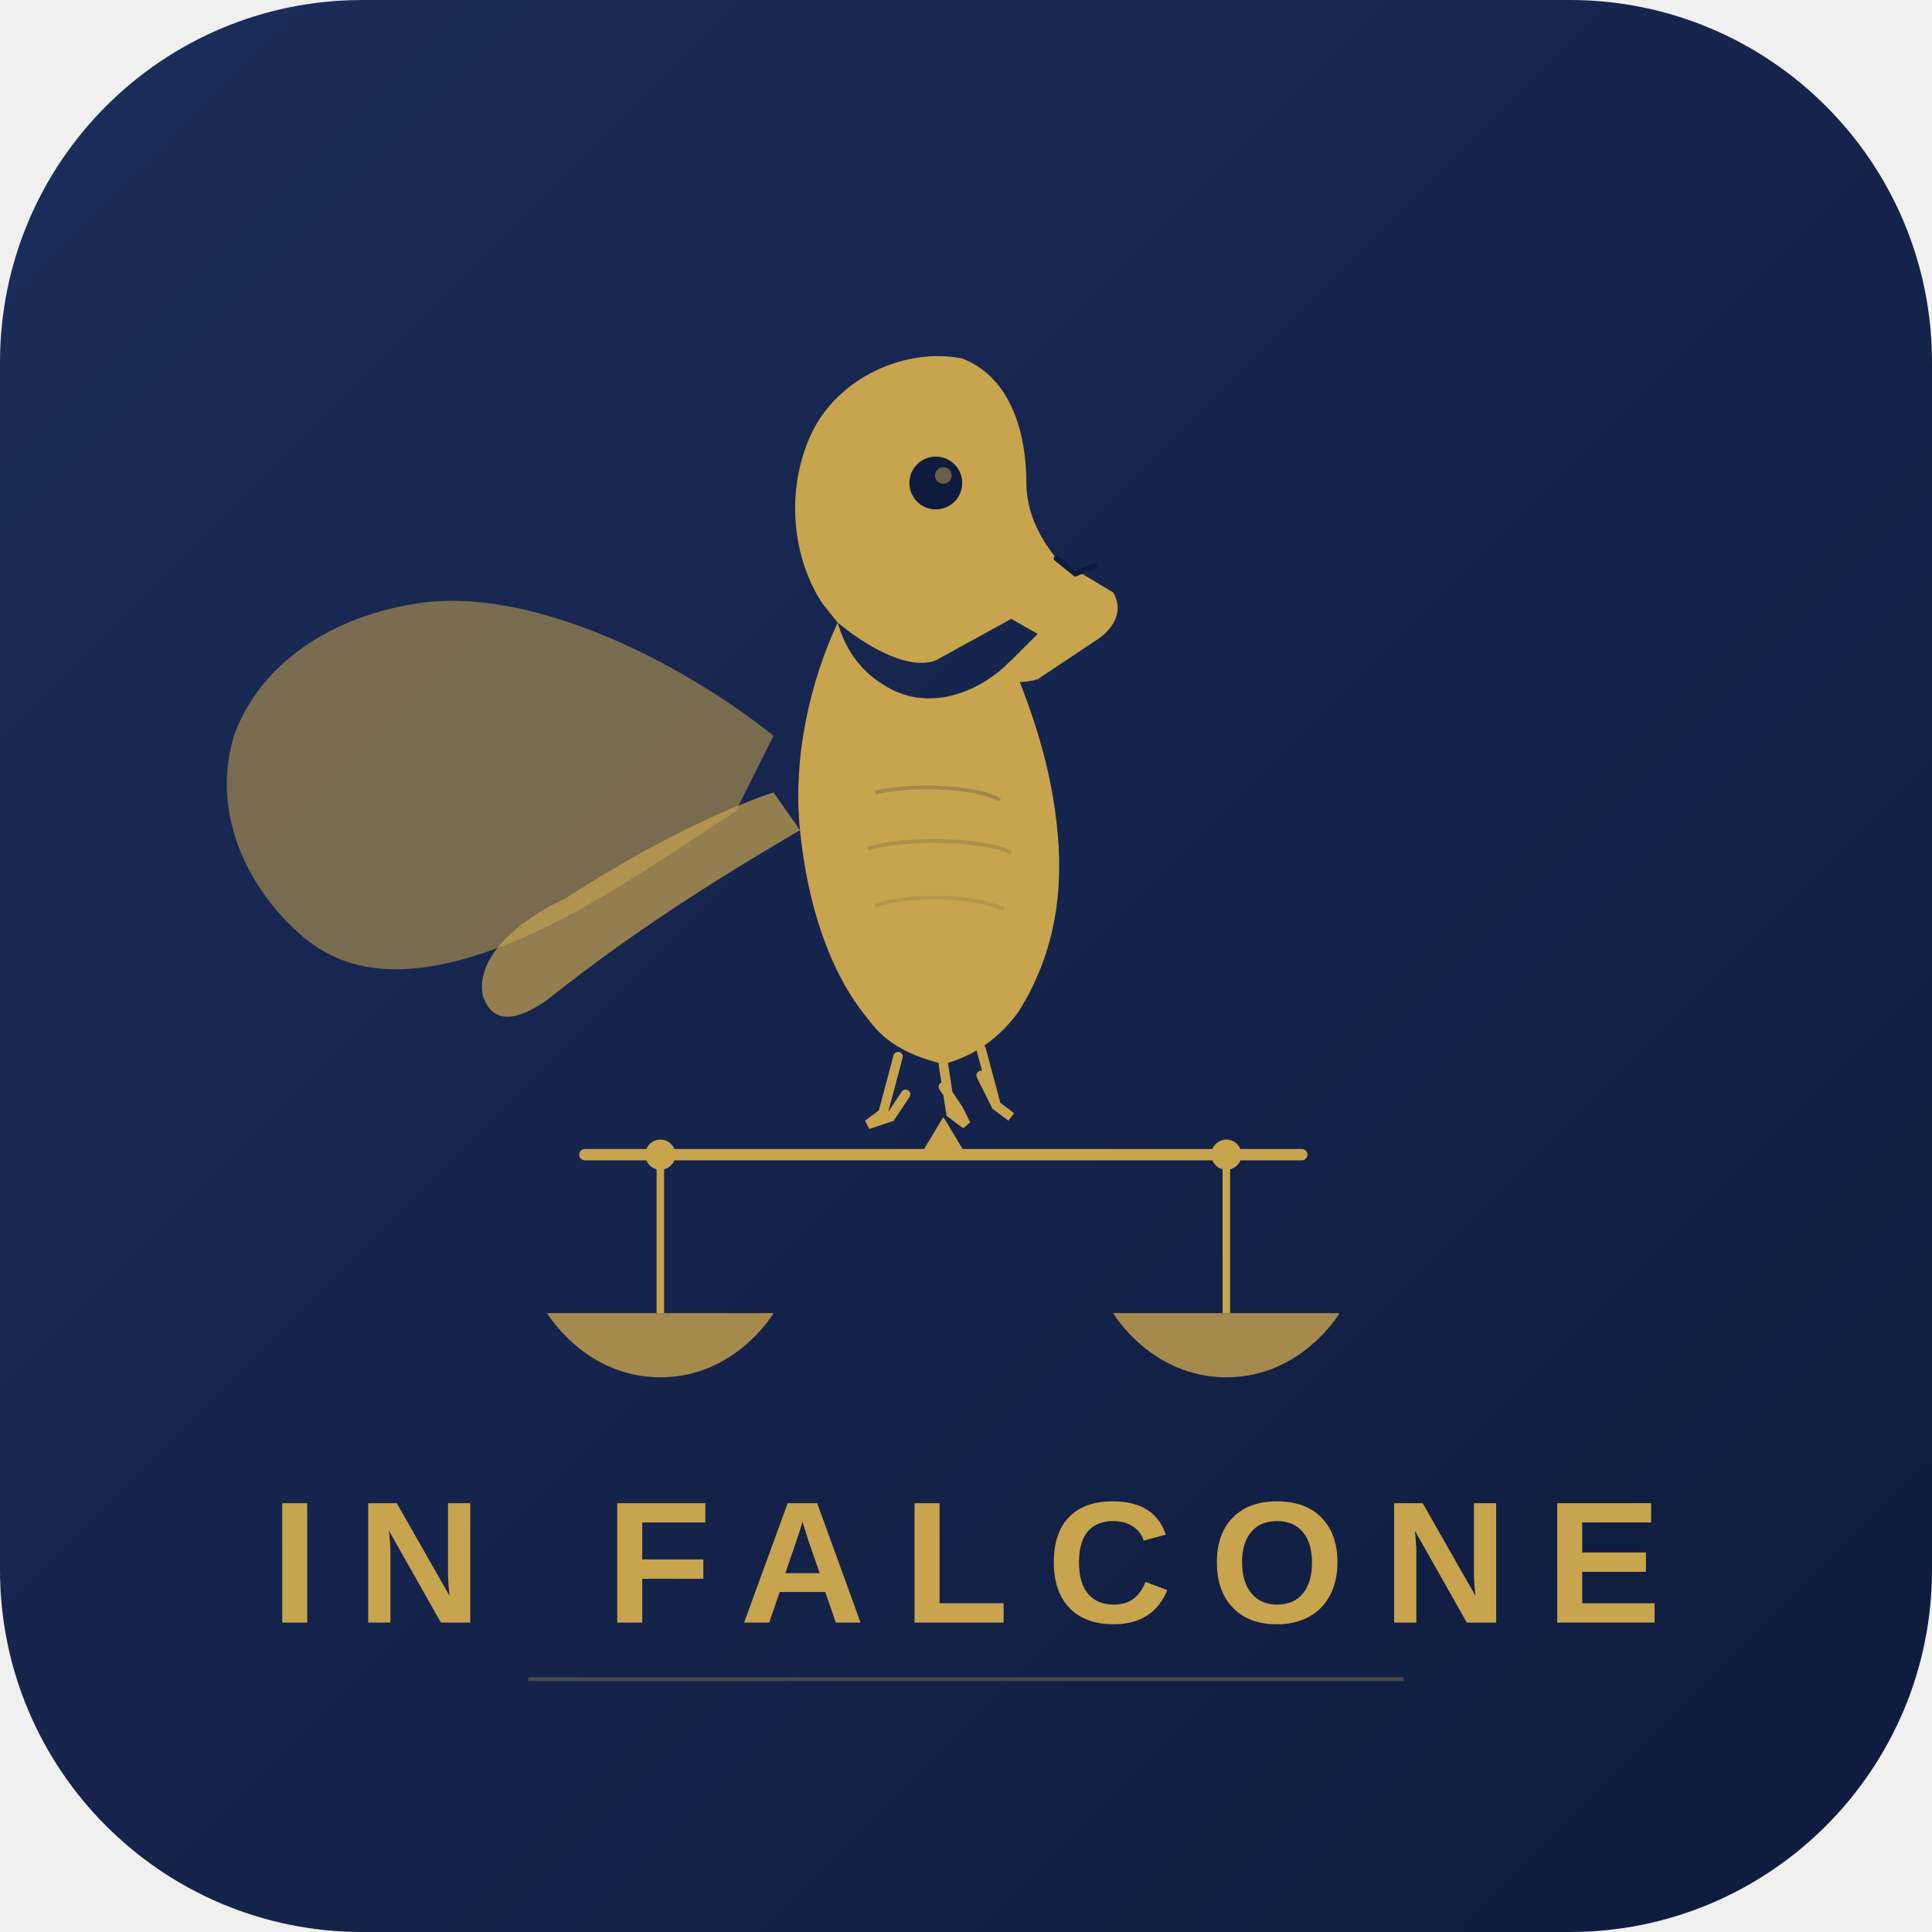
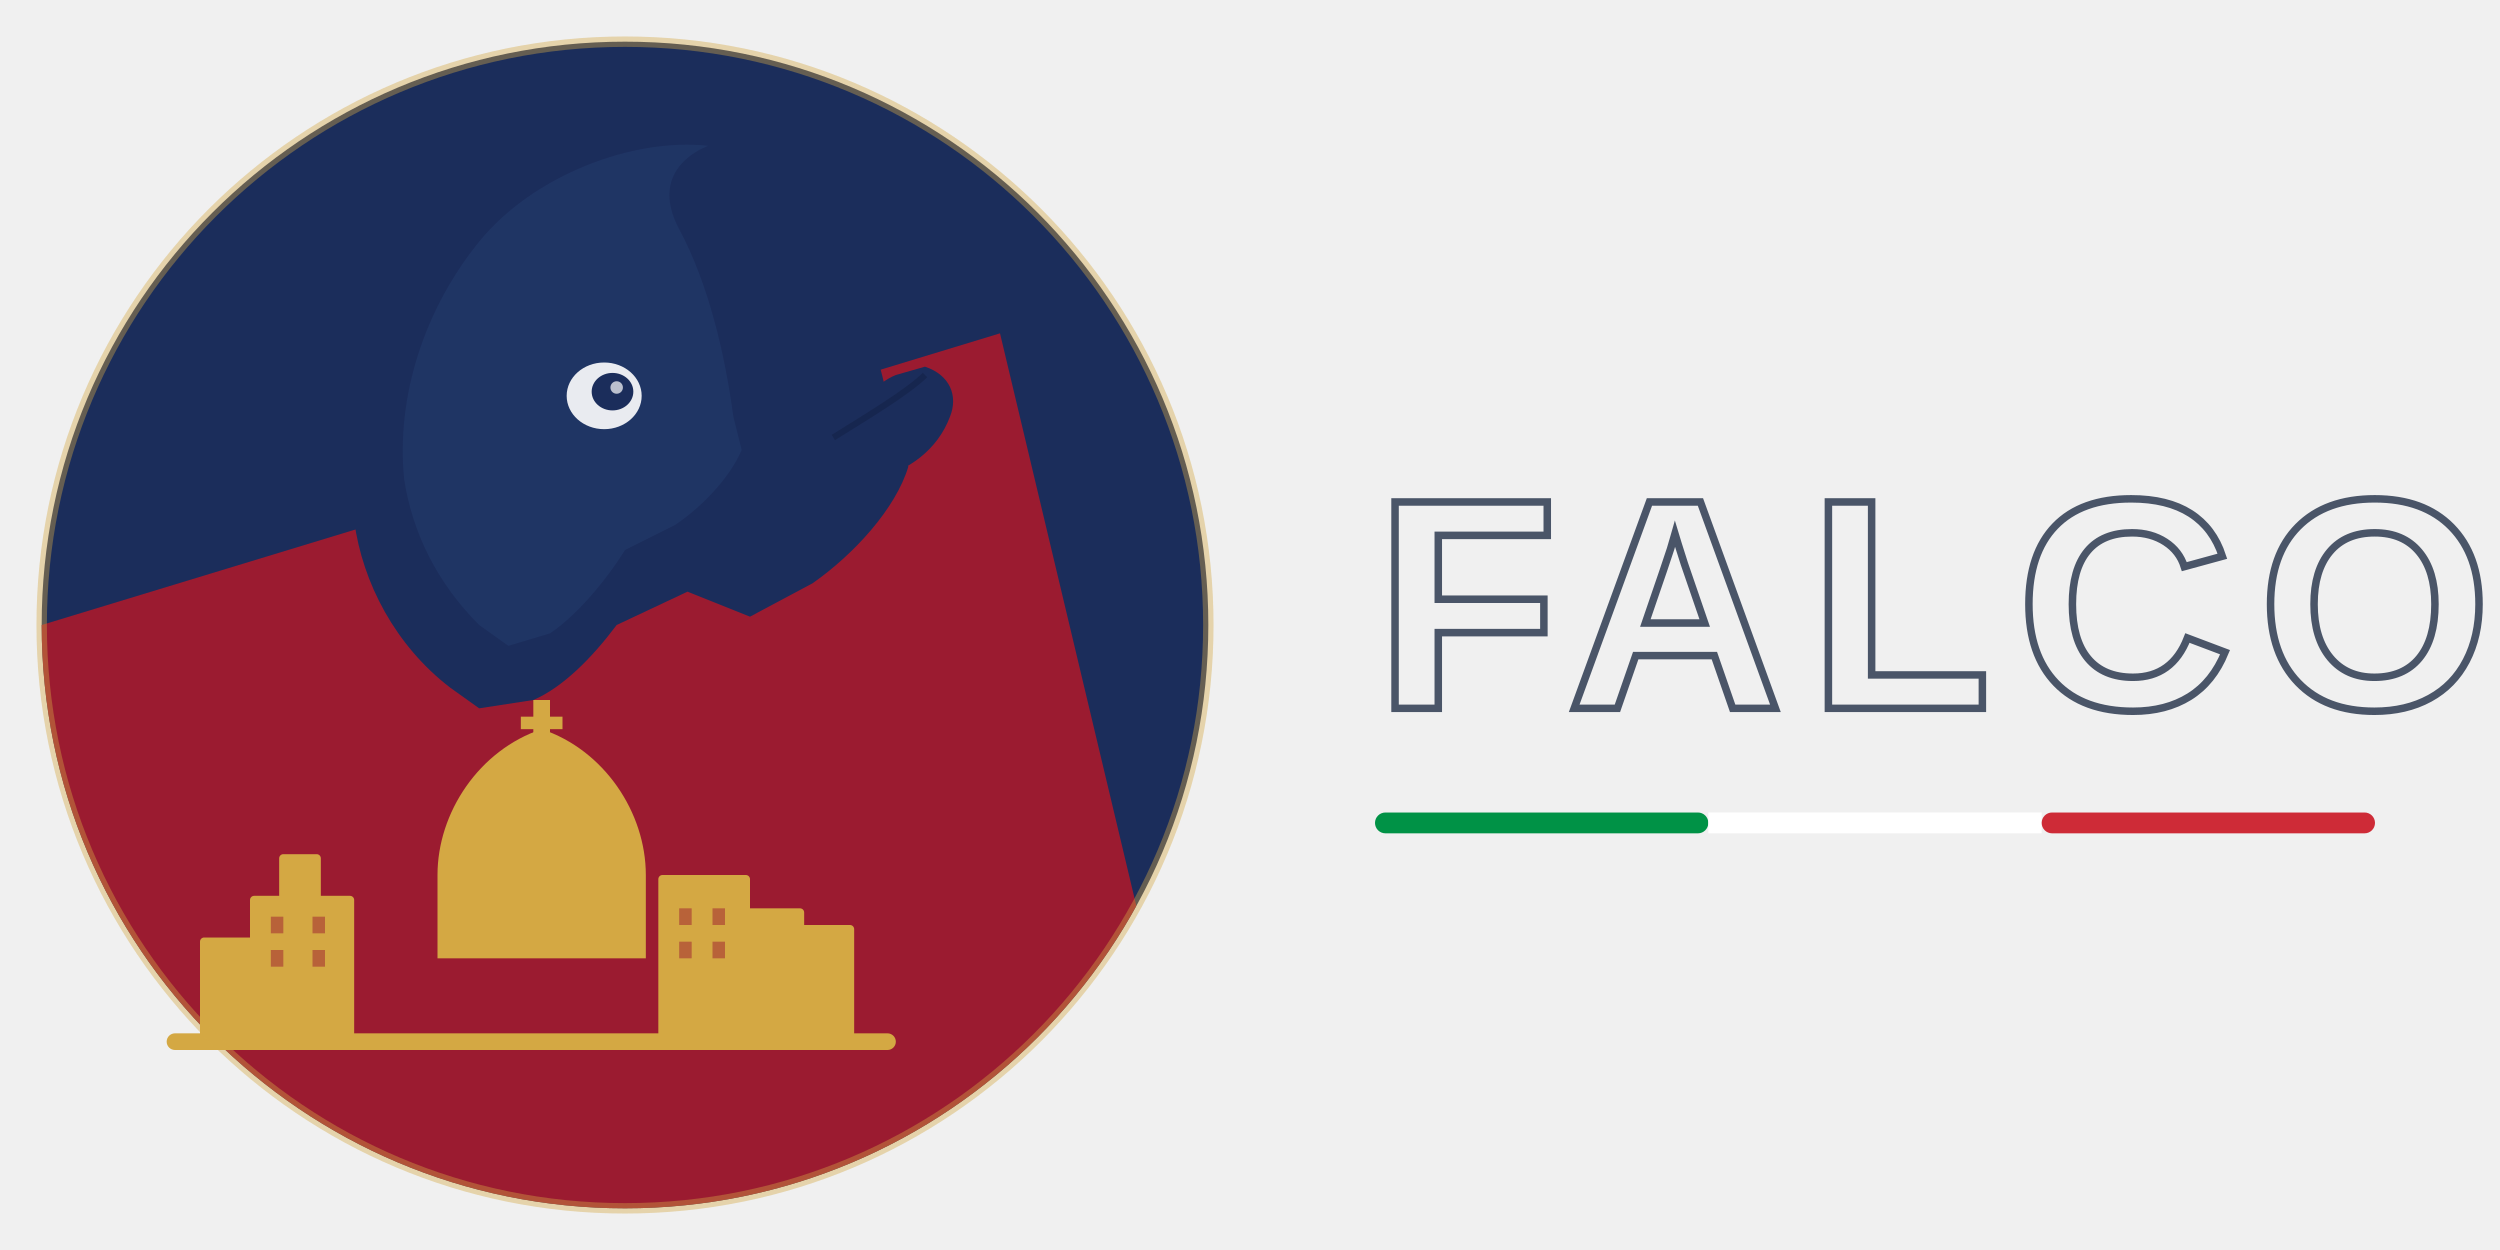
- <svg xmlns="http://www.w3.org/2000/svg" viewBox="0 0 512 512" fill="none">
+ <svg xmlns="http://www.w3.org/2000/svg" viewBox="0 0 600 300" fill="none">
  <defs>
-     <linearGradient id="bg" x1="0" y1="0" x2="1" y2="1">
-       <stop offset="0%" stop-color="#1B2D5B" />
-       <stop offset="100%" stop-color="#0F1B3D" />
-     </linearGradient>
+     <clipPath id="circle">
+       <circle cx="150" cy="150" r="140" />
+     </clipPath>
  </defs>
-   <rect width="512" height="512" rx="96" fill="url(#bg)" />
-   <path d="     M 205 195     C 180 175, 140 155, 110 160     C 85 164, 68 178, 62 195     C 56 215, 65 235, 80 248     C 95 261, 115 258, 135 250     C 155 242, 175 228, 195 215     Z   " fill="#C8A44E" opacity="0.55" />
-   <path d="     M 255 95     C 240 92, 222 100, 215 115     C 208 130, 210 148, 218 160     L 222 165     C 228 170, 240 178, 248 175     L 268 164     L 275 168     L 268 175     C 262 180, 268 182, 275 180     L 290 170     C 295 167, 298 162, 295 157     L 280 148     C 275 142, 272 135, 272 128     C 272 115, 268 100, 255 95     Z   " fill="#C8A44E" />
-   <circle cx="248" cy="128" r="7" fill="#0F1B3D" />
-   <circle cx="250" cy="126" r="2.2" fill="#C8A44E" opacity="0.5" />
-   <path d="M 280 148 L 285 152 L 290 150" stroke="#0F1B3D" stroke-width="1.5" fill="none" stroke-linecap="round" />
-   <path d="     M 222 165     C 215 180, 210 200, 212 220     C 214 240, 220 258, 230 270     C 235 277, 242 280, 250 282     C 258 280, 265 275, 270 268     C 280 252, 282 235, 280 218     C 278 200, 272 185, 268 175     C 258 185, 245 188, 235 182     C 228 178, 224 172, 222 165     Z   " fill="#C8A44E" />
-   <path d="M 232 210 C 240 208, 258 208, 265 212" stroke="#0F1B3D" stroke-width="1" opacity="0.2" fill="none" />
-   <path d="M 230 225 C 238 222, 260 222, 268 226" stroke="#0F1B3D" stroke-width="1" opacity="0.15" fill="none" />
-   <path d="M 232 240 C 240 237, 258 237, 266 241" stroke="#0F1B3D" stroke-width="1" opacity="0.1" fill="none" />
-   <path d="     M 212 220     C 195 230, 170 245, 145 265     C 135 272, 130 270, 128 264     C 126 255, 135 245, 150 238     C 170 225, 190 215, 205 210     Z   " fill="#C8A44E" opacity="0.7" />
-   <path d="     M 238 280 L 234 295 L 230 298 L 236 296 L 240 290     M 250 282 L 252 295 L 256 298 L 254 294 L 250 288     M 260 278 L 264 293 L 268 296 L 264 293 L 260 285   " stroke="#C8A44E" stroke-width="2.5" stroke-linecap="round" fill="none" />
-   <polygon points="250,296 244,306 256,306" fill="#C8A44E" />
-   <line x1="155" y1="306" x2="345" y2="306" stroke="#C8A44E" stroke-width="3" stroke-linecap="round" />
-   <line x1="175" y1="306" x2="175" y2="348" stroke="#C8A44E" stroke-width="2" />
-   <line x1="325" y1="306" x2="325" y2="348" stroke="#C8A44E" stroke-width="2" />
-   <path d="     M 145 348     C 145 348, 155 365, 175 365     C 195 365, 205 348, 205 348     Z   " fill="#C8A44E" opacity="0.8" />
-   <path d="     M 295 348     C 295 348, 305 365, 325 365     C 345 365, 355 348, 355 348     Z   " fill="#C8A44E" opacity="0.8" />
-   <circle cx="175" cy="306" r="4" fill="#C8A44E" />
-   <circle cx="325" cy="306" r="4" fill="#C8A44E" />
-   <text x="256" y="430" text-anchor="middle" font-family="'Helvetica Neue', Arial, sans-serif" font-weight="700" font-size="46" letter-spacing="10" fill="#C8A44E">IN FALCONE</text>
-   <line x1="140" y1="445" x2="372" y2="445" stroke="#C8A44E" stroke-width="1" opacity="0.3" />
+   <circle cx="150" cy="150" r="140" fill="#1B2D5B" />
+   <path d="     M 10 150     L 240 80     L 290 290     L 10 290     Z   " fill="#9B1B30" clip-path="url(#circle)" />
+   <path d="     M 175 28     C 155 25, 125 35, 108 55     C 92 74, 82 100, 85 125     C 87 140, 95 155, 108 165     L 115 170     L 128 168     C 135 165, 142 158, 148 150     L 165 142     L 180 148     L 195 140     C 205 133, 215 122, 218 112     L 215 105     C 212 90, 208 72, 198 55     C 188 38, 175 28, 175 28     Z   " fill="#1B2D5B" />
+   <path d="     M 170 35     C 152 33, 128 42, 115 58     C 102 74, 95 95, 97 115     C 99 128, 105 140, 115 150     L 122 155     L 132 152     C 138 148, 145 140, 150 132     L 162 126     C 168 122, 175 115, 178 108     L 176 100     C 174 85, 170 68, 163 55     C 155 40, 170 35, 170 35     Z   " fill="#223A6B" opacity="0.6" />
+   <ellipse cx="145" cy="95" rx="9" ry="8" fill="white" opacity="0.9" />
+   <ellipse cx="147" cy="94" rx="5" ry="4.5" fill="#1B2D5B" />
+   <circle cx="148" cy="93" r="1.5" fill="white" opacity="0.7" />
+   <path d="     M 178 108     C 185 112, 198 118, 210 115     C 218 113, 225 108, 228 100     C 230 95, 228 90, 222 88     L 215 90     C 210 92, 205 98, 200 105     L 190 112     Z   " fill="#1B2D5B" />
+   <path d="M 200 105 C 208 100, 218 94, 222 90" stroke="#0F1B3D" stroke-width="1.5" fill="none" opacity="0.4" />
+   <g fill="#D4A843">
+     <path d="M 105 230 L 105 210 C 105 195, 115 180, 130 175 C 145 180, 155 195, 155 210 L 155 230 Z" />
+     <rect x="128" y="168" width="4" height="12" />
+     <rect x="125" y="172" width="10" height="3" />
+     <rect x="60" y="215" width="25" height="35" rx="1" />
+     <rect x="48" y="225" width="18" height="25" rx="1" />
+     <rect x="67" y="205" width="10" height="45" rx="1" />
+     <rect x="158" y="210" width="22" height="40" rx="1" />
+     <rect x="175" y="218" width="18" height="32" rx="1" />
+     <rect x="190" y="222" width="15" height="28" rx="1" />
+     <rect x="65" y="220" width="3" height="4" fill="#9B1B30" opacity="0.5" />
+     <rect x="75" y="220" width="3" height="4" fill="#9B1B30" opacity="0.5" />
+     <rect x="65" y="228" width="3" height="4" fill="#9B1B30" opacity="0.5" />
+     <rect x="75" y="228" width="3" height="4" fill="#9B1B30" opacity="0.5" />
+     <rect x="163" y="218" width="3" height="4" fill="#9B1B30" opacity="0.5" />
+     <rect x="171" y="218" width="3" height="4" fill="#9B1B30" opacity="0.5" />
+     <rect x="163" y="226" width="3" height="4" fill="#9B1B30" opacity="0.5" />
+     <rect x="171" y="226" width="3" height="4" fill="#9B1B30" opacity="0.5" />
+     <rect x="40" y="248" width="175" height="4" rx="2" />
+   </g>
+   <circle cx="150" cy="150" r="140" stroke="#D4A843" stroke-width="2.5" fill="none" opacity="0.4" />
+   <text x="330" y="170" font-family="'Helvetica Neue', Arial, sans-serif" font-weight="800" font-size="72" letter-spacing="6" fill="none" stroke="#4A5568" stroke-width="1.8">FALCONE</text>
+   <rect x="330" y="195" width="80" height="5" rx="2.5" fill="#009246" />
+   <rect x="410" y="195" width="80" height="5" fill="#FFFFFF" />
+   <rect x="490" y="195" width="80" height="5" rx="2.5" fill="#CE2B37" />
</svg>
